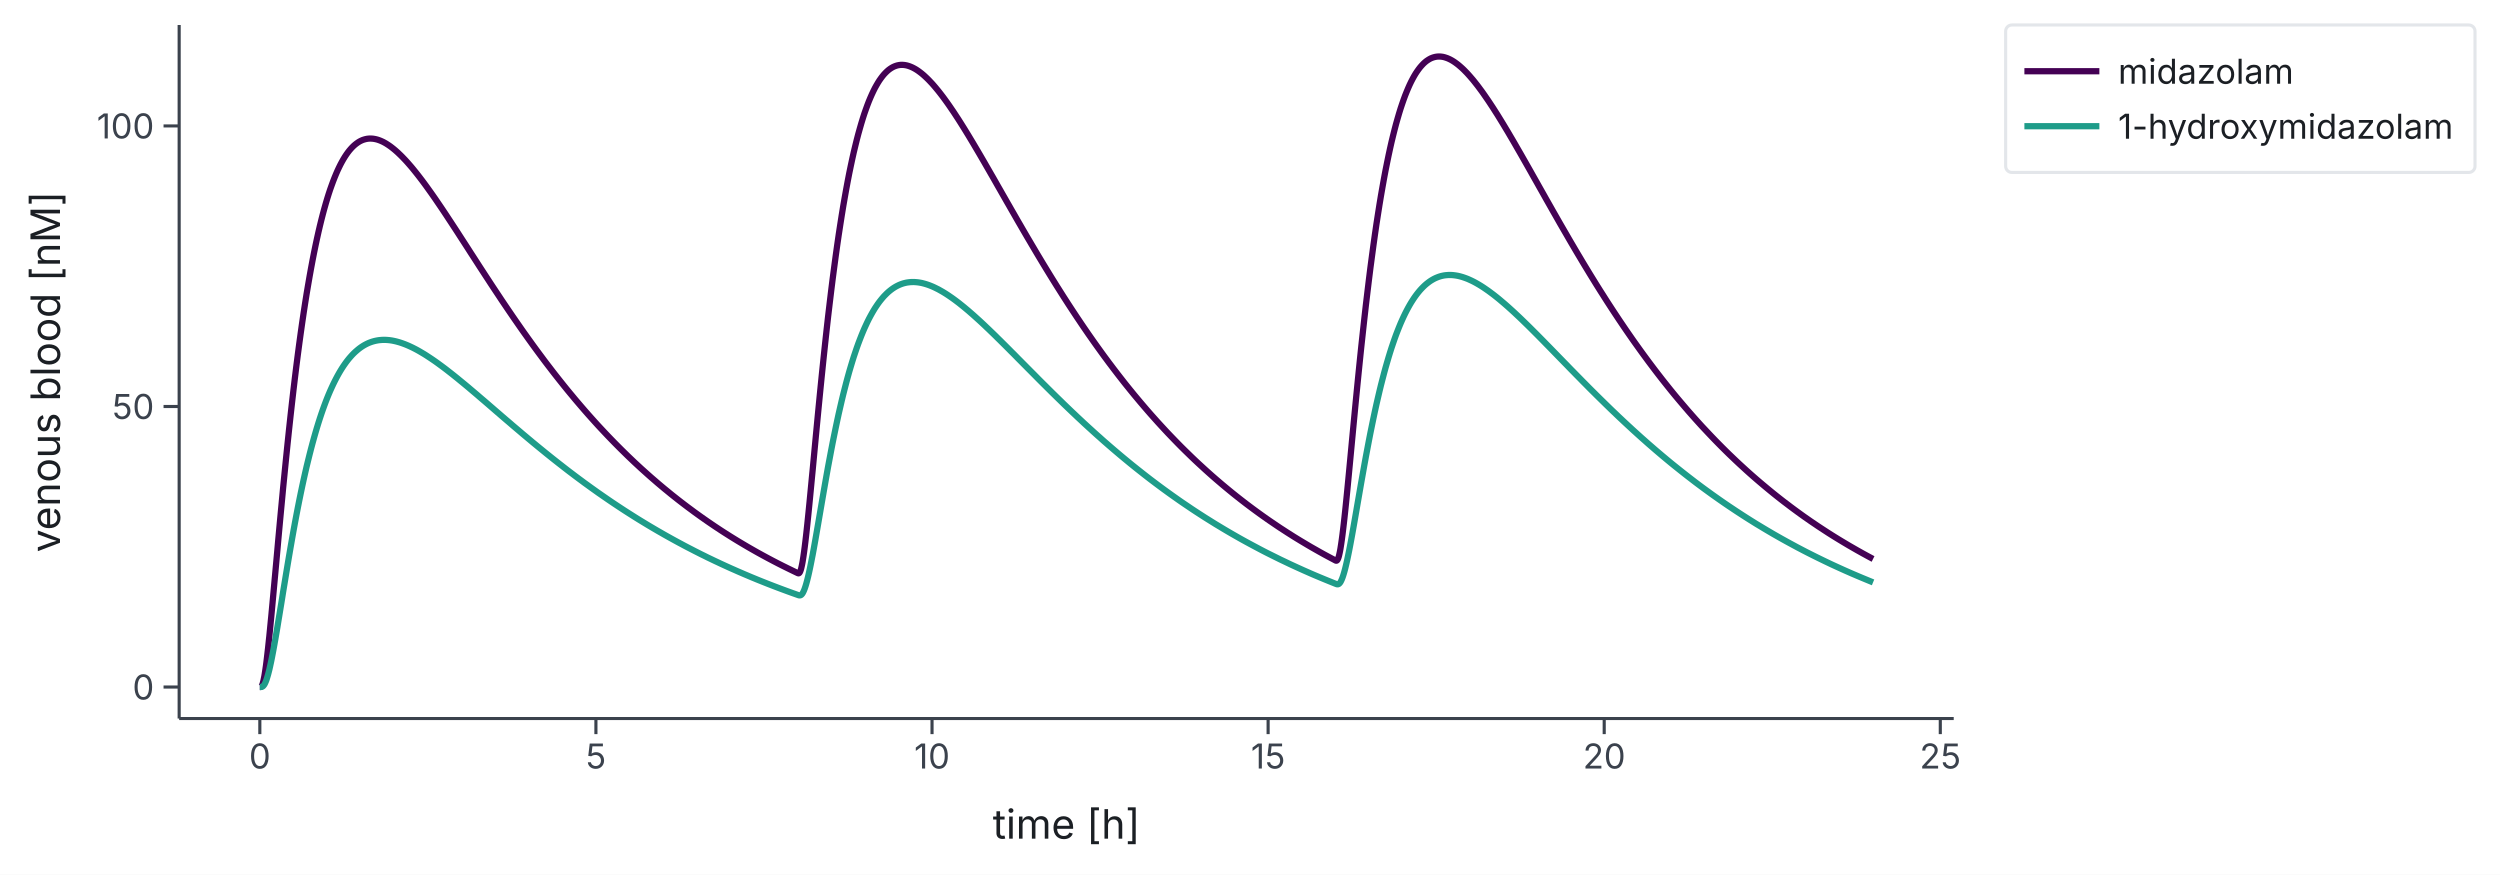
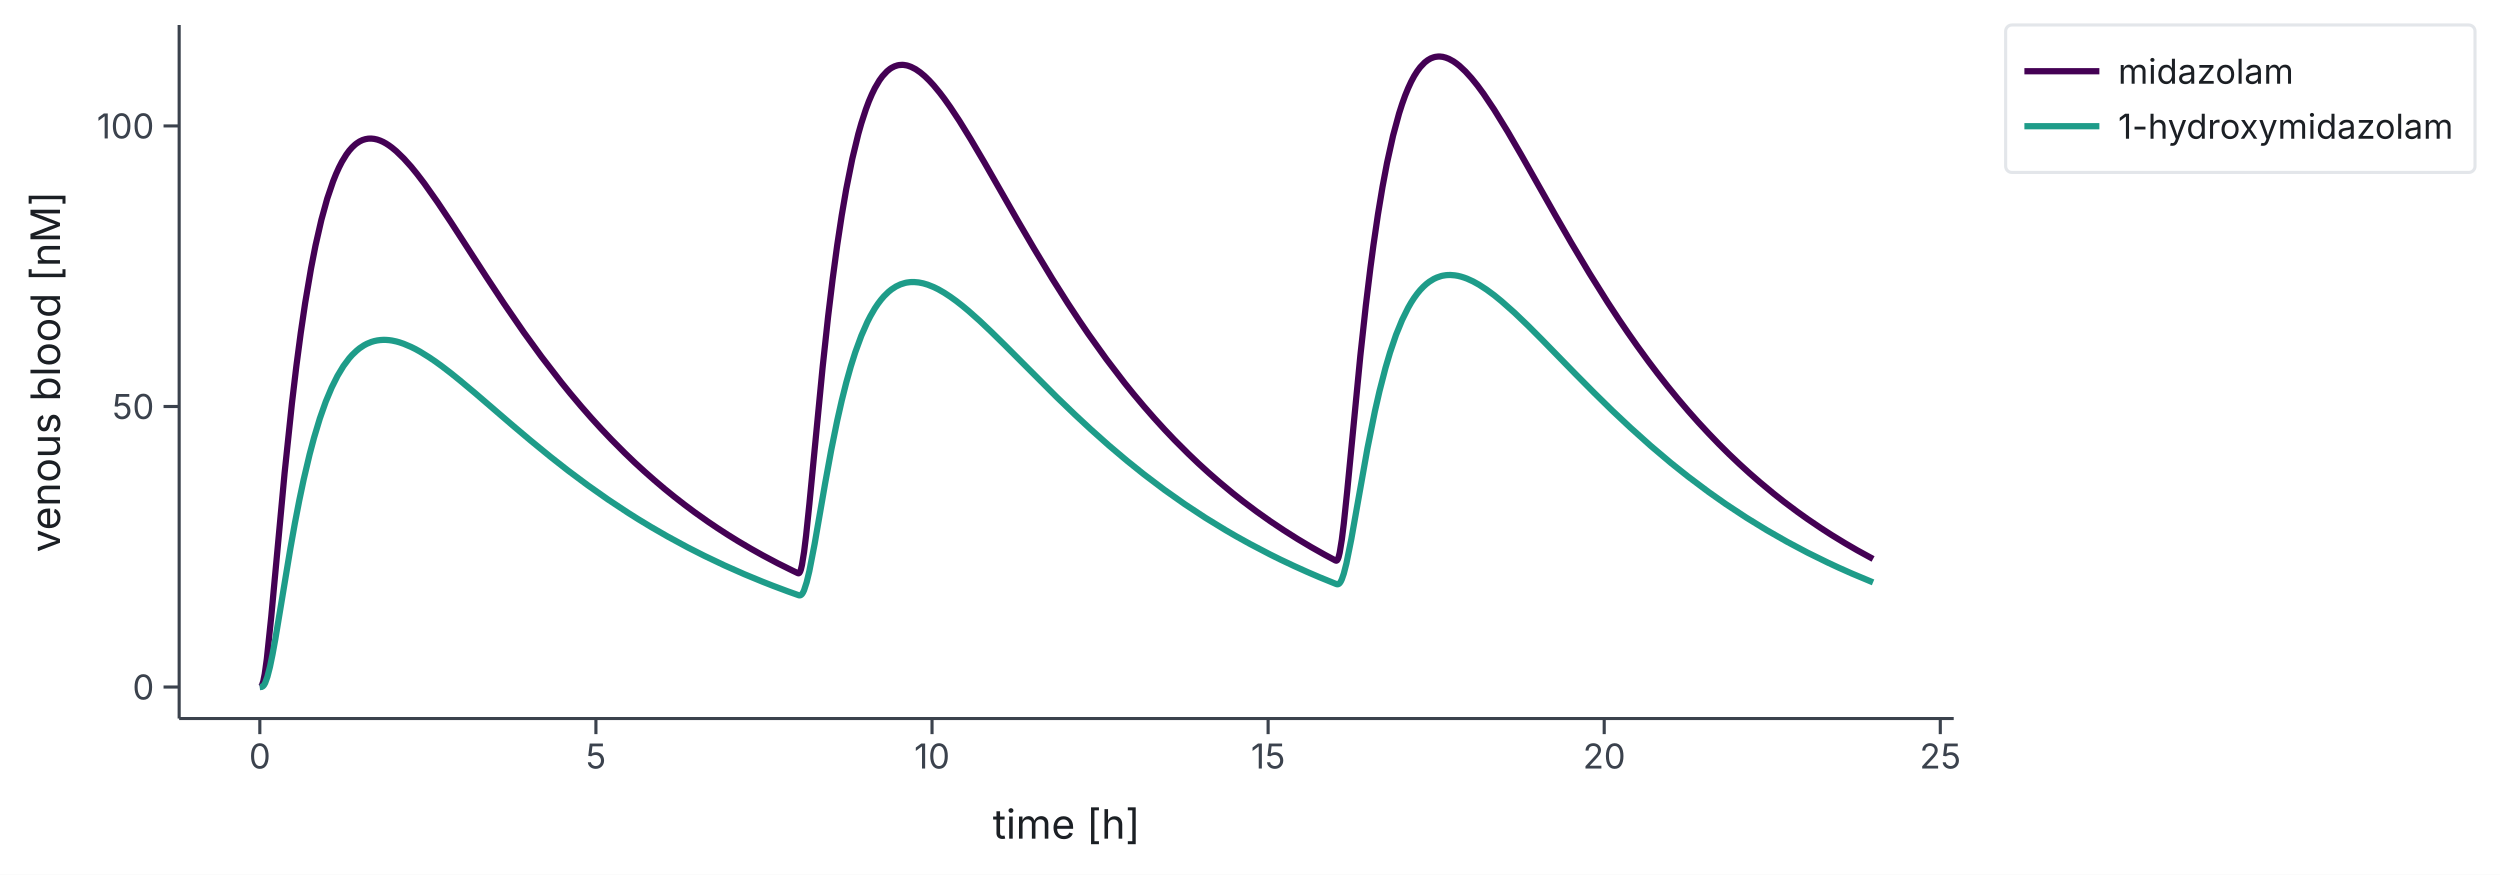
<svg xmlns="http://www.w3.org/2000/svg" width="800.24" height="280" viewBox="0 0 800.24 280" class="sbmlsim-figure" role="img" font-family="Inter, -apple-system, BlinkMacSystemFont, 'Segoe UI', Roboto, Helvetica, Arial, sans-serif">
  <defs>
-     <clipPath id="sbmlsim-33b041e60001-p0-clip-0">
+     <clipPath id="sbmlsim-5cfcac624e2d-p0-clip-0">
      <rect x="49.35" y="0" width="568.03" height="222" />
    </clipPath>
  </defs>
  <g class="charton-background">
    <rect x="0" y="0" width="800.24" height="280" fill="#ffffff" />
  </g>
  <svg class="sbmlsim-plot" data-plot="p0" x="8" y="8" width="624" height="264" overflow="visible">
-     <g class="charton-plot" clip-path="url(#sbmlsim-33b041e60001-p0-clip-0)">
+     <g class="charton-plot" clip-path="url(#sbmlsim-5cfcac624e2d-p0-clip-0)">
      <g class="sbmlsim-element sbmlsim-curve" data-element="e0" data-legend="e0">
        <g class="charton-mark charton-mark-path">
-           <path d="M75.17 211.91L75.17 211.91L75.17 211.91L75.17 211.91L75.17 211.91L75.17 211.91L75.17 211.91L75.17 211.91L75.17 211.91L75.17 211.91L75.18 211.91L75.18 211.91L75.18 211.91L75.18 211.91L75.19 211.91L75.2 211.91L75.21 211.91L75.22 211.91L75.23 211.91L75.24 211.91L75.26 211.91L75.28 211.91L75.32 211.9L75.36 211.89L75.41 211.88L75.45 211.87L75.5 211.84L75.54 211.81L75.59 211.78L75.63 211.74L75.71 211.64L75.79 211.52L75.87 211.36L75.95 211.18L76.03 210.97L76.11 210.73L76.18 210.45L76.26 210.15L76.34 209.82L76.47 209.2L76.61 208.51L76.74 207.74L76.87 206.9L77 206.01L77.14 205.05L77.27 204.04L77.4 202.99L77.6 201.27L77.81 199.46L78.01 197.56L78.22 195.6L78.42 193.58L78.62 191.5L78.83 189.38L79.03 187.23L79.23 185.05L79.54 181.7L79.85 178.32L80.16 174.92L80.47 171.52L80.78 168.11L81.08 164.73L81.39 161.36L81.7 158.02L82.01 154.72L82.32 151.45L82.62 148.23L83.1 143.39L83.57 138.68L84.04 134.08L84.51 129.61L84.98 125.27L85.45 121.06L85.92 116.98L86.39 113.03L86.86 109.21L87.33 105.53L87.8 101.97L88.27 98.54L88.74 95.23L89.21 92.04L89.68 88.98L90.15 86.03L90.63 83.19L91.1 80.47L91.57 77.86L92.04 75.35L92.51 72.95L92.98 70.65L93.45 68.45L93.92 66.34L94.39 64.33L94.86 62.41L95.33 60.58L95.8 58.83L96.27 57.17L96.74 55.59L97.21 54.08L97.68 52.66L98.16 51.31L98.63 50.03L99.1 48.83L99.57 47.69L100.04 46.61L100.51 45.61L100.98 44.66L101.45 43.78L101.92 42.95L102.39 42.18L102.86 41.47L103.33 40.81L103.8 40.2L104.27 39.65L104.74 39.14L105.21 38.68L105.68 38.27L106.16 37.9L106.63 37.57L107.1 37.28L107.57 37.04L108.04 36.83L108.51 36.67L108.98 36.54L109.45 36.44L109.92 36.38L110.39 36.35L110.86 36.36L111.33 36.39L111.8 36.46L112.27 36.55L112.74 36.67L113.21 36.82L113.69 37L114.16 37.2L114.63 37.42L115.1 37.67L115.57 37.94L116.04 38.24L116.51 38.55L116.98 38.88L117.45 39.24L117.92 39.61L118.39 40L118.86 40.41L119.33 40.83L119.8 41.28L120.27 41.73L120.74 42.2L121.21 42.69L121.69 43.19L122.16 43.7L122.63 44.23L123.1 44.77L123.57 45.31L124.04 45.87L124.51 46.45L124.98 47.03L125.45 47.62L125.92 48.22L126.39 48.83L127.1 49.76L127.81 50.71L128.52 51.68L129.22 52.66L129.93 53.65L130.64 54.66L131.35 55.68L132.05 56.71L132.76 57.75L133.47 58.8L134.18 59.86L134.89 60.93L135.59 62L136.3 63.07L137.01 64.16L137.72 65.24L138.43 66.33L139.13 67.42L139.84 68.52L140.55 69.61L141.26 70.71L141.97 71.81L142.67 72.91L143.38 74L144.09 75.1L144.8 76.2L145.5 77.29L146.21 78.38L146.92 79.47L147.63 80.56L148.34 81.64L149.04 82.72L149.75 83.8L150.46 84.87L151.17 85.94L151.88 87.01L152.58 88.07L153.29 89.12L154 90.17L154.71 91.22L155.42 92.26L156.12 93.29L156.83 94.32L157.54 95.34L158.25 96.36L158.95 97.37L159.66 98.38L160.37 99.37L161.08 100.37L161.79 101.35L162.49 102.33L163.2 103.3L163.91 104.27L164.62 105.23L165.33 106.18L166.03 107.13L166.74 108.07L167.45 109L168.16 109.92L168.86 110.84L169.57 111.75L170.28 112.65L170.99 113.55L171.7 114.44L172.4 115.32L173.11 116.2L173.82 117.07L174.53 117.93L175.24 118.78L175.94 119.63L176.65 120.47L177.36 121.3L178.07 122.13L179.13 123.36L180.2 124.58L181.26 125.77L182.33 126.96L183.39 128.13L184.46 129.28L185.53 130.42L186.59 131.54L187.66 132.65L188.72 133.74L189.79 134.82L190.85 135.88L191.92 136.93L192.98 137.97L194.05 138.99L195.11 140L196.18 140.99L197.24 141.97L198.31 142.93L199.38 143.89L200.44 144.83L201.51 145.75L202.57 146.67L203.64 147.57L204.7 148.46L205.77 149.33L206.83 150.2L207.9 151.05L208.96 151.89L210.03 152.72L211.09 153.53L212.16 154.34L213.23 155.13L214.29 155.92L215.36 156.69L216.42 157.45L217.49 158.2L218.55 158.94L219.62 159.67L220.68 160.39L221.75 161.1L222.81 161.8L223.88 162.49L224.95 163.17L226.01 163.84L227.08 164.5L228.14 165.15L229.21 165.79L230.27 166.42L231.34 167.05L232.4 167.66L233.47 168.27L234.53 168.87L236.13 169.75L237.74 170.62L239.34 171.47L240.94 172.3L242.54 173.11L244.14 173.9L245.74 174.68L247.3 175.43L247.3 175.43L247.3 175.43L247.3 175.43L247.3 175.43L247.3 175.43L247.3 175.43L247.3 175.43L247.3 175.43L247.31 175.43L247.31 175.43L247.31 175.43L247.31 175.43L247.31 175.43L247.32 175.44L247.33 175.44L247.33 175.44L247.35 175.45L247.36 175.45L247.37 175.46L247.38 175.46L247.4 175.47L247.42 175.48L247.46 175.49L247.5 175.51L247.54 175.51L247.58 175.52L247.62 175.52L247.68 175.51L247.74 175.48L247.81 175.44L247.87 175.38L247.93 175.31L247.99 175.22L248.05 175.11L248.11 174.99L248.23 174.69L248.35 174.34L248.47 173.91L248.58 173.42L248.7 172.88L248.82 172.27L248.94 171.61L249.05 170.9L249.17 170.14L249.38 168.67L249.59 167.07L249.8 165.36L250.01 163.55L250.22 161.66L250.43 159.7L250.64 157.68L250.85 155.61L251.06 153.5L251.27 151.35L251.48 149.17L251.69 146.97L251.9 144.76L252.12 142.53L252.44 139.14L252.76 135.74L253.08 132.35L253.4 128.99L253.72 125.64L254.04 122.33L254.36 119.07L254.68 115.84L255 112.66L255.32 109.54L255.64 106.46L256.12 101.93L256.6 97.53L257.08 93.26L257.57 89.13L258.05 85.13L258.53 81.28L259.02 77.56L259.5 73.97L259.98 70.52L260.46 67.21L260.95 64.02L261.43 60.96L261.91 58.02L262.4 55.2L262.88 52.51L263.36 49.93L263.84 47.46L264.33 45.1L264.81 42.85L265.29 40.71L265.78 38.67L266.26 36.72L266.74 34.88L267.23 33.13L267.71 31.46L268.19 29.89L268.67 28.4L269.16 27L269.64 25.68L270.12 24.43L270.61 23.26L271.09 22.17L271.57 21.15L272.05 20.19L272.54 19.31L273.02 18.49L273.5 17.73L273.99 17.04L274.47 16.4L274.95 15.82L275.44 15.3L275.92 14.83L276.4 14.41L276.88 14.05L277.37 13.73L277.85 13.46L278.33 13.24L278.82 13.06L279.3 12.92L279.78 12.83L280.26 12.77L280.75 12.76L281.23 12.78L281.71 12.84L282.2 12.93L282.68 13.06L283.16 13.22L283.64 13.41L284.13 13.63L284.61 13.88L285.09 14.15L285.58 14.46L286.06 14.79L286.54 15.15L287.03 15.53L287.51 15.93L287.99 16.36L288.47 16.81L288.96 17.28L289.44 17.77L289.92 18.28L290.41 18.8L290.89 19.35L291.37 19.91L291.85 20.49L292.34 21.08L292.82 21.69L293.3 22.31L293.79 22.95L294.27 23.6L294.75 24.26L295.24 24.94L295.72 25.62L296.2 26.32L296.68 27.03L297.17 27.74L297.65 28.47L298.13 29.21L298.62 29.95L299.1 30.7L299.58 31.46L300.06 32.23L300.55 33.01L301.03 33.79L301.51 34.57L302 35.37L302.72 36.57L303.45 37.78L304.17 39L304.89 40.22L305.62 41.46L306.34 42.7L307.07 43.95L307.79 45.21L308.52 46.47L309.24 47.73L309.97 48.99L310.69 50.26L311.41 51.53L312.14 52.8L312.86 54.07L313.59 55.34L314.31 56.61L315.04 57.87L315.76 59.14L316.49 60.4L317.21 61.66L317.93 62.92L318.66 64.17L319.38 65.42L320.11 66.67L320.83 67.91L321.56 69.14L322.28 70.37L323.01 71.6L323.73 72.82L324.45 74.03L325.18 75.24L325.9 76.44L326.63 77.64L327.35 78.82L328.08 80.01L328.8 81.18L329.53 82.35L330.25 83.51L330.98 84.66L331.7 85.8L332.42 86.94L333.15 88.07L333.87 89.19L334.6 90.31L335.32 91.41L336.05 92.51L336.77 93.6L337.5 94.68L338.22 95.76L338.94 96.82L339.67 97.88L340.39 98.93L341.12 99.97L341.84 101L342.57 102.03L343.29 103.04L344.02 104.05L344.74 105.05L345.46 106.04L346.19 107.02L346.91 108L347.64 108.96L348.36 109.92L349.09 110.87L349.81 111.81L350.54 112.75L351.26 113.67L351.98 114.59L352.71 115.5L353.8 116.85L354.89 118.19L355.99 119.51L357.08 120.81L358.17 122.09L359.26 123.36L360.35 124.61L361.45 125.84L362.54 127.06L363.63 128.25L364.72 129.43L365.81 130.6L366.91 131.75L368 132.88L369.09 134L370.18 135.1L371.27 136.18L372.37 137.25L373.46 138.31L374.55 139.35L375.64 140.37L376.74 141.38L377.83 142.38L378.92 143.36L380.01 144.33L381.1 145.28L382.2 146.22L383.29 147.15L384.38 148.06L385.47 148.96L386.56 149.85L387.66 150.73L388.75 151.59L389.84 152.44L390.93 153.28L392.02 154.1L393.12 154.92L394.21 155.72L395.3 156.51L396.39 157.29L397.48 158.06L398.58 158.82L399.67 159.56L400.76 160.3L401.85 161.03L402.95 161.74L404.04 162.45L405.13 163.14L406.22 163.83L407.31 164.5L408.41 165.17L409.5 165.82L410.59 166.47L411.68 167.11L412.77 167.73L414.41 168.66L416.05 169.57L417.69 170.45L419.33 171.32L419.43 171.38L419.43 171.38L419.43 171.38L419.43 171.38L419.43 171.38L419.43 171.38L419.43 171.38L419.43 171.38L419.43 171.38L419.44 171.38L419.44 171.38L419.44 171.38L419.44 171.38L419.44 171.38L419.45 171.39L419.46 171.39L419.47 171.39L419.48 171.4L419.49 171.4L419.5 171.41L419.51 171.42L419.53 171.42L419.55 171.43L419.59 171.45L419.63 171.46L419.67 171.47L419.71 171.48L419.75 171.48L419.81 171.47L419.87 171.45L419.94 171.41L420 171.36L420.06 171.29L420.12 171.2L420.18 171.1L420.24 170.98L420.36 170.69L420.48 170.34L420.6 169.92L420.71 169.44L420.83 168.9L420.95 168.3L421.07 167.64L421.18 166.94L421.3 166.18L421.51 164.72L421.72 163.13L421.93 161.43L422.14 159.64L422.35 157.76L422.56 155.81L422.77 153.8L422.98 151.74L423.19 149.64L423.4 147.5L423.61 145.33L423.82 143.14L424.03 140.94L424.24 138.73L424.56 135.35L424.88 131.96L425.2 128.59L425.52 125.24L425.84 121.91L426.16 118.62L426.48 115.36L426.8 112.15L427.12 108.99L427.44 105.87L427.76 102.81L428.25 98.3L428.73 93.92L429.21 89.67L429.7 85.56L430.18 81.59L430.66 77.75L431.15 74.05L431.63 70.49L432.11 67.06L432.59 63.76L433.08 60.59L433.56 57.55L434.04 54.64L434.53 51.84L435.01 49.16L435.49 46.6L435.98 44.16L436.46 41.82L436.94 39.59L437.42 37.46L437.91 35.44L438.39 33.52L438.87 31.69L439.36 29.96L439.84 28.31L440.32 26.76L440.81 25.29L441.29 23.91L441.77 22.6L442.26 21.38L442.74 20.23L443.22 19.15L443.7 18.15L444.19 17.21L444.67 16.34L445.15 15.54L445.64 14.8L446.12 14.13L446.6 13.51L447.09 12.95L447.57 12.44L448.05 11.99L448.53 11.59L449.02 11.25L449.5 10.95L449.98 10.69L450.47 10.49L450.95 10.33L451.43 10.21L451.92 10.13L452.4 10.09L452.88 10.09L453.36 10.13L453.85 10.2L454.33 10.31L454.81 10.46L455.3 10.63L455.78 10.84L456.26 11.07L456.75 11.34L457.23 11.63L457.71 11.95L458.19 12.3L458.68 12.67L459.16 13.07L459.64 13.49L460.13 13.93L460.61 14.39L461.09 14.88L461.58 15.38L462.06 15.91L462.54 16.45L463.02 17.01L463.51 17.58L463.99 18.18L464.47 18.79L464.96 19.41L465.44 20.05L465.92 20.7L466.41 21.36L466.89 22.04L467.37 22.73L467.85 23.43L468.34 24.14L468.82 24.86L469.3 25.59L469.79 26.33L470.27 27.08L470.75 27.84L471.24 28.6L471.72 29.38L472.2 30.16L472.68 30.94L473.17 31.74L473.65 32.54L474.13 33.34L474.62 34.15L475.34 35.38L476.07 36.62L476.8 37.87L477.52 39.13L478.25 40.39L478.98 41.66L479.7 42.93L480.43 44.21L481.16 45.5L481.89 46.78L482.61 48.07L483.34 49.36L484.07 50.65L484.79 51.94L485.52 53.23L486.25 54.52L486.97 55.81L487.7 57.09L488.43 58.38L489.15 59.66L489.88 60.93L490.61 62.21L491.33 63.48L492.06 64.74L492.79 66L493.52 67.26L494.24 68.51L494.97 69.76L495.7 71L496.42 72.23L497.15 73.46L497.88 74.68L498.6 75.89L499.33 77.1L500.06 78.3L500.78 79.49L501.51 80.68L502.24 81.86L502.96 83.03L503.69 84.19L504.42 85.35L505.15 86.49L505.87 87.63L506.6 88.77L507.33 89.89L508.05 91L508.78 92.11L509.51 93.21L510.23 94.3L510.96 95.38L511.69 96.46L512.41 97.52L513.14 98.58L513.87 99.63L514.59 100.67L515.32 101.7L516.05 102.72L516.78 103.74L517.5 104.74L518.23 105.74L518.96 106.73L519.68 107.71L520.41 108.68L521.14 109.65L521.86 110.6L522.59 111.55L523.32 112.49L524.04 113.42L524.77 114.34L525.86 115.71L526.95 117.07L528.04 118.4L529.14 119.72L530.23 121.01L531.32 122.29L532.41 123.56L533.5 124.8L534.59 126.03L535.68 127.24L536.77 128.44L537.87 129.61L538.96 130.77L540.05 131.92L541.14 133.05L542.23 134.16L543.32 135.26L544.41 136.34L545.5 137.41L546.6 138.46L547.69 139.5L548.78 140.52L549.87 141.52L550.96 142.52L552.05 143.5L553.14 144.46L554.23 145.41L555.33 146.35L556.42 147.27L557.51 148.18L558.6 149.08L559.69 149.97L560.78 150.84L561.87 151.7L562.96 152.55L564.06 153.38L565.15 154.21L566.24 155.02L567.33 155.82L568.42 156.61L569.51 157.39L570.6 158.15L571.69 158.91L572.79 159.65L573.88 160.39L574.97 161.11L576.06 161.82L577.15 162.53L578.24 163.22L579.33 163.9L580.42 164.57L581.52 165.24L582.61 165.89L583.7 166.54L584.79 167.17L586.43 168.11L588.07 169.03L589.71 169.93L591.34 170.81L591.56 170.92" fill="none" stroke="#440154" stroke-width="2" stroke-linejoin="round" />
+           <path d="M75.17 211.91L75.36 211.89L75.5 211.84L75.79 211.52L76.26 210.15L76.74 207.74L77.4 202.99L78.83 189.38L83.1 143.39L85.45 121.06L86.86 109.21L88.27 98.54L89.68 88.98L91.57 77.86L92.98 70.65L94.86 62.41L96.74 55.59L98.63 50.03L99.57 47.69L100.51 45.61L101.45 43.78L102.86 41.47L103.8 40.2L104.74 39.14L105.68 38.27L106.16 37.9L107.1 37.28L108.04 36.83L108.98 36.54L109.92 36.38L110.86 36.36L111.8 36.46L112.74 36.67L113.69 37L114.63 37.42L115.57 37.94L116.51 38.55L117.45 39.24L118.86 40.41L121.21 42.69L123.57 45.31L125.45 47.62L127.81 50.71L132.05 56.71L136.3 63.07L147.63 80.56L153.29 89.12L159.66 98.38L165.33 106.18L171.7 114.44L174.53 117.93L178.07 122.13L181.26 125.77L184.46 129.28L187.66 132.65L191.92 136.93L195.11 140L198.31 142.93L201.51 145.75L204.7 148.46L207.9 151.05L211.09 153.53L214.29 155.92L218.55 158.94L221.75 161.1L224.95 163.17L228.14 165.15L232.4 167.66L236.13 169.75L240.94 172.3L245.74 174.68L247.36 175.45L247.62 175.52L247.87 175.38L248.11 174.99L248.35 174.34L248.7 172.88L249.38 168.67L250.01 163.55L251.06 153.5L255.32 109.54L257.08 93.26L258.53 81.28L259.98 70.52L261.43 60.96L262.88 52.51L264.81 42.85L266.74 34.88L267.71 31.46L269.16 27L270.12 24.43L271.09 22.17L272.05 20.19L273.5 17.73L274.47 16.4L275.92 14.83L276.88 14.05L277.37 13.73L278.33 13.24L279.3 12.92L279.78 12.83L280.75 12.76L281.23 12.78L282.2 12.93L282.68 13.06L283.64 13.41L285.09 14.15L286.54 15.15L287.99 16.36L289.44 17.77L290.89 19.35L292.82 21.69L294.27 23.6L296.2 26.32L299.1 30.7L302.72 36.57L307.07 43.95L317.93 62.92L323.01 71.6L328.8 81.18L333.87 89.19L337.5 94.68L340.39 98.93L346.19 107.02L351.98 114.59L354.89 118.19L358.17 122.09L361.45 125.84L364.72 129.43L368 132.88L372.37 137.25L375.64 140.37L378.92 143.36L382.2 146.22L386.56 149.85L389.84 152.44L394.21 155.72L398.58 158.82L402.95 161.74L407.31 164.5L411.68 167.11L416.05 169.57L419.45 171.39L419.75 171.48L420 171.36L420.24 170.98L420.48 170.34L420.83 168.9L421.51 164.72L422.14 159.64L423.19 149.64L427.44 105.87L429.21 89.67L430.66 77.75L431.63 70.49L433.08 60.59L434.53 51.84L435.98 44.16L437.91 35.44L439.84 28.31L440.81 25.29L441.77 22.6L442.74 20.23L443.7 18.15L444.67 16.34L445.64 14.8L446.6 13.51L448.05 11.99L449.02 11.25L449.98 10.69L450.95 10.33L451.43 10.21L452.4 10.09L452.88 10.09L453.85 10.2L454.81 10.46L455.78 10.84L457.23 11.63L458.19 12.3L459.16 13.07L461.09 14.88L463.02 17.01L464.96 19.41L466.89 22.04L470.27 27.08L474.62 34.15L478.98 41.66L489.88 60.93L494.97 69.76L500.78 79.49L506.6 88.77L510.23 94.3L513.14 98.58L516.05 102.72L519.68 107.71L522.59 111.55L525.86 115.71L529.14 119.72L532.41 123.56L535.68 127.24L538.96 130.77L542.23 134.16L545.5 137.41L548.78 140.52L552.05 143.5L555.33 146.35L559.69 149.97L562.96 152.55L567.33 155.82L570.6 158.15L574.97 161.11L578.24 163.22L582.61 165.89L586.43 168.11L591.56 170.92" fill="none" stroke="#440154" stroke-width="2" stroke-linejoin="round" />
        </g>
      </g>
      <g class="sbmlsim-element sbmlsim-curve" data-element="e1" data-legend="e1">
        <g class="charton-mark charton-mark-path">
-           <path d="M75.17 211.91L75.17 211.91L75.17 211.91L75.17 211.91L75.17 211.91L75.17 211.91L75.17 211.91L75.17 211.91L75.17 211.91L75.17 211.91L75.18 211.91L75.18 211.91L75.18 211.91L75.18 211.91L75.19 211.91L75.2 211.91L75.21 211.91L75.22 211.91L75.23 211.91L75.24 211.91L75.26 211.91L75.28 211.91L75.32 211.91L75.36 211.91L75.41 211.91L75.45 211.91L75.5 211.91L75.54 211.9L75.59 211.9L75.63 211.89L75.71 211.88L75.79 211.86L75.87 211.84L75.95 211.81L76.03 211.76L76.11 211.71L76.18 211.65L76.26 211.58L76.34 211.49L76.47 211.33L76.61 211.13L76.74 210.9L76.87 210.64L77 210.34L77.14 210.01L77.27 209.66L77.4 209.27L77.6 208.62L77.81 207.91L78.01 207.14L78.22 206.31L78.42 205.43L78.62 204.51L78.83 203.54L79.03 202.54L79.23 201.5L79.54 199.87L79.85 198.17L80.16 196.42L80.47 194.63L80.78 192.8L81.08 190.95L81.39 189.07L81.7 187.18L82.01 185.29L82.32 183.38L82.62 181.48L83.1 178.59L83.57 175.73L84.04 172.89L84.51 170.1L84.98 167.36L85.45 164.67L85.92 162.04L86.39 159.47L86.86 156.97L87.33 154.53L87.8 152.16L88.27 149.86L88.74 147.62L89.21 145.46L89.68 143.36L90.15 141.32L90.63 139.36L91.1 137.46L91.57 135.62L92.04 133.85L92.51 132.15L92.98 130.5L93.45 128.91L93.92 127.38L94.39 125.91L94.86 124.5L95.33 123.14L95.8 121.84L96.27 120.58L96.74 119.38L97.21 118.23L97.68 117.13L98.16 116.07L98.63 115.06L99.1 114.1L99.57 113.18L100.04 112.3L100.51 111.46L100.98 110.66L101.45 109.9L101.92 109.18L102.39 108.5L102.86 107.85L103.33 107.24L103.8 106.66L104.27 106.12L104.74 105.6L105.21 105.12L105.68 104.67L106.16 104.25L106.63 103.85L107.1 103.48L107.57 103.14L108.04 102.83L108.51 102.54L108.98 102.28L109.45 102.04L109.92 101.82L110.39 101.63L110.86 101.46L111.33 101.31L111.8 101.18L112.27 101.07L112.74 100.98L113.21 100.9L113.69 100.85L114.16 100.81L114.63 100.79L115.1 100.79L115.57 100.8L116.04 100.83L116.51 100.87L116.98 100.93L117.45 101L117.92 101.09L118.39 101.19L118.86 101.3L119.33 101.43L119.8 101.56L120.27 101.71L120.74 101.87L121.21 102.04L121.69 102.22L122.16 102.41L122.63 102.61L123.1 102.82L123.57 103.04L124.04 103.26L124.51 103.5L124.98 103.74L125.45 103.99L125.92 104.25L126.39 104.52L127.1 104.94L127.81 105.36L128.52 105.81L129.22 106.27L129.93 106.74L130.64 107.22L131.35 107.71L132.05 108.21L132.76 108.73L133.47 109.25L134.18 109.78L134.89 110.32L135.59 110.87L136.3 111.42L137.01 111.98L137.72 112.55L138.43 113.12L139.13 113.7L139.84 114.28L140.55 114.86L141.26 115.45L141.97 116.04L142.67 116.64L143.38 117.24L144.09 117.84L144.8 118.44L145.5 119.05L146.21 119.66L146.92 120.26L147.63 120.87L148.34 121.48L149.04 122.09L149.75 122.7L150.46 123.32L151.17 123.93L151.88 124.54L152.58 125.15L153.29 125.76L154 126.37L154.71 126.97L155.42 127.58L156.12 128.19L156.83 128.79L157.54 129.39L158.25 129.99L158.95 130.59L159.66 131.19L160.37 131.78L161.08 132.38L161.79 132.97L162.49 133.56L163.2 134.14L163.91 134.73L164.62 135.31L165.33 135.89L166.03 136.46L166.74 137.04L167.45 137.61L168.16 138.18L168.86 138.74L169.57 139.3L170.28 139.86L170.99 140.42L171.7 140.97L172.4 141.52L173.11 142.07L173.82 142.62L174.53 143.16L175.24 143.69L175.94 144.23L176.65 144.76L177.36 145.29L178.07 145.81L179.13 146.6L180.2 147.37L181.26 148.14L182.33 148.9L183.39 149.66L184.46 150.4L185.53 151.14L186.59 151.87L187.66 152.6L188.72 153.31L189.79 154.02L190.85 154.72L191.92 155.42L192.98 156.1L194.05 156.78L195.11 157.45L196.18 158.12L197.24 158.77L198.31 159.42L199.38 160.07L200.44 160.7L201.51 161.33L202.57 161.95L203.64 162.56L204.7 163.17L205.77 163.77L206.83 164.36L207.9 164.95L208.96 165.53L210.03 166.1L211.09 166.67L212.16 167.23L213.23 167.78L214.29 168.33L215.36 168.87L216.42 169.41L217.49 169.93L218.55 170.46L219.62 170.97L220.68 171.48L221.75 171.98L222.81 172.48L223.88 172.97L224.95 173.46L226.01 173.94L227.08 174.41L228.14 174.88L229.21 175.34L230.27 175.8L231.34 176.25L232.4 176.7L233.47 177.14L234.53 177.58L236.13 178.22L237.74 178.86L239.34 179.48L240.94 180.09L242.54 180.69L244.14 181.28L245.74 181.86L247.3 182.41L247.3 182.41L247.3 182.41L247.3 182.41L247.3 182.41L247.3 182.41L247.3 182.41L247.3 182.41L247.3 182.41L247.31 182.41L247.31 182.41L247.31 182.41L247.31 182.42L247.31 182.42L247.32 182.42L247.33 182.42L247.33 182.42L247.35 182.43L247.36 182.43L247.37 182.44L247.38 182.44L247.4 182.45L247.42 182.45L247.46 182.47L247.5 182.48L247.54 182.49L247.58 182.51L247.62 182.52L247.68 182.54L247.74 182.55L247.81 182.57L247.87 182.58L247.93 182.58L247.99 182.59L248.05 182.58L248.11 182.57L248.23 182.54L248.35 182.49L248.47 182.41L248.58 182.31L248.7 182.18L248.82 182.03L248.94 181.85L249.05 181.64L249.17 181.41L249.38 180.94L249.59 180.39L249.8 179.77L250.01 179.09L250.22 178.34L250.43 177.54L250.64 176.69L250.85 175.79L251.06 174.84L251.27 173.86L251.48 172.84L251.69 171.78L251.9 170.7L252.12 169.6L252.44 167.87L252.76 166.1L253.08 164.29L253.4 162.46L253.72 160.62L254.04 158.76L254.36 156.89L254.68 155.02L255 153.16L255.32 151.3L255.64 149.46L256.12 146.71L256.6 143.99L257.08 141.33L257.57 138.73L258.05 136.18L258.53 133.7L259.02 131.28L259.5 128.94L259.98 126.66L260.46 124.45L260.95 122.32L261.43 120.25L261.91 118.26L262.4 116.33L262.88 114.47L263.36 112.69L263.84 110.97L264.33 109.31L264.81 107.72L265.29 106.19L265.78 104.73L266.26 103.32L266.74 101.98L267.23 100.69L267.71 99.46L268.19 98.28L268.67 97.16L269.16 96.09L269.64 95.07L270.12 94.1L270.61 93.18L271.09 92.31L271.57 91.48L272.05 90.69L272.54 89.95L273.02 89.25L273.5 88.59L273.99 87.97L274.47 87.39L274.95 86.84L275.44 86.34L275.92 85.86L276.4 85.42L276.88 85.02L277.37 84.64L277.85 84.3L278.33 83.99L278.82 83.7L279.3 83.45L279.78 83.22L280.26 83.02L280.75 82.84L281.23 82.69L281.71 82.57L282.2 82.46L282.68 82.39L283.16 82.33L283.64 82.29L284.13 82.28L284.61 82.28L285.09 82.31L285.58 82.35L286.06 82.41L286.54 82.49L287.03 82.58L287.51 82.7L287.99 82.83L288.47 82.97L288.96 83.13L289.44 83.3L289.92 83.49L290.41 83.69L290.89 83.9L291.37 84.13L291.85 84.37L292.34 84.61L292.82 84.88L293.3 85.15L293.79 85.43L294.27 85.72L294.75 86.02L295.24 86.34L295.72 86.66L296.2 86.99L296.68 87.32L297.17 87.67L297.65 88.02L298.13 88.38L298.62 88.75L299.1 89.12L299.58 89.51L300.06 89.89L300.55 90.29L301.03 90.69L301.51 91.09L302 91.5L302.72 92.13L303.45 92.76L304.17 93.41L304.89 94.06L305.62 94.72L306.34 95.39L307.07 96.07L307.79 96.76L308.52 97.45L309.24 98.15L309.97 98.85L310.69 99.55L311.41 100.27L312.14 100.98L312.86 101.7L313.59 102.42L314.31 103.14L315.04 103.87L315.76 104.6L316.49 105.32L317.21 106.05L317.93 106.79L318.66 107.52L319.38 108.25L320.11 108.98L320.83 109.71L321.56 110.44L322.28 111.17L323.01 111.9L323.73 112.63L324.45 113.36L325.18 114.09L325.9 114.81L326.63 115.53L327.35 116.25L328.08 116.97L328.8 117.69L329.53 118.4L330.25 119.11L330.98 119.82L331.7 120.52L332.42 121.23L333.15 121.93L333.87 122.62L334.6 123.32L335.32 124.01L336.05 124.69L336.77 125.38L337.5 126.06L338.22 126.73L338.94 127.41L339.67 128.08L340.39 128.74L341.12 129.4L341.84 130.06L342.57 130.72L343.29 131.37L344.02 132.01L344.74 132.66L345.46 133.3L346.19 133.93L346.91 134.56L347.64 135.19L348.36 135.81L349.09 136.43L349.81 137.04L350.54 137.66L351.26 138.26L351.98 138.86L352.71 139.46L353.8 140.36L354.89 141.24L355.99 142.12L357.08 142.98L358.17 143.84L359.26 144.69L360.35 145.53L361.45 146.36L362.54 147.18L363.63 147.99L364.72 148.79L365.81 149.58L366.91 150.37L368 151.14L369.09 151.91L370.18 152.67L371.27 153.41L372.37 154.15L373.46 154.89L374.55 155.61L375.64 156.32L376.74 157.03L377.83 157.73L378.92 158.41L380.01 159.09L381.1 159.77L382.2 160.43L383.29 161.09L384.38 161.74L385.47 162.38L386.56 163.01L387.66 163.64L388.75 164.26L389.84 164.87L390.93 165.47L392.02 166.06L393.12 166.65L394.21 167.23L395.3 167.81L396.39 168.38L397.48 168.94L398.58 169.49L399.67 170.03L400.76 170.57L401.85 171.11L402.95 171.63L404.04 172.15L405.13 172.67L406.22 173.17L407.31 173.67L408.41 174.17L409.5 174.66L410.59 175.14L411.68 175.62L412.77 176.09L414.41 176.78L416.05 177.46L417.69 178.13L419.33 178.79L419.43 178.83L419.43 178.83L419.43 178.83L419.43 178.83L419.43 178.83L419.43 178.83L419.43 178.83L419.43 178.83L419.43 178.83L419.44 178.83L419.44 178.83L419.44 178.83L419.44 178.83L419.44 178.83L419.45 178.84L419.46 178.84L419.47 178.84L419.48 178.85L419.49 178.85L419.5 178.85L419.51 178.86L419.53 178.87L419.55 178.88L419.59 178.89L419.63 178.91L419.67 178.92L419.71 178.94L419.75 178.95L419.81 178.97L419.87 178.99L419.94 179.01L420 179.02L420.06 179.03L420.12 179.03L420.18 179.03L420.24 179.03L420.36 179L420.48 178.95L420.6 178.88L420.71 178.78L420.83 178.66L420.95 178.51L421.07 178.34L421.18 178.14L421.3 177.91L421.51 177.45L421.72 176.91L421.93 176.3L422.14 175.62L422.35 174.89L422.56 174.1L422.77 173.25L422.98 172.36L423.19 171.43L423.4 170.45L423.61 169.44L423.82 168.4L424.03 167.32L424.24 166.23L424.56 164.51L424.88 162.76L425.2 160.97L425.52 159.15L425.84 157.31L426.16 155.47L426.48 153.61L426.8 151.76L427.12 149.91L427.44 148.07L427.76 146.24L428.25 143.5L428.73 140.81L429.21 138.17L429.7 135.58L430.18 133.05L430.66 130.59L431.15 128.19L431.63 125.87L432.11 123.61L432.59 121.42L433.08 119.3L433.56 117.25L434.04 115.28L434.53 113.37L435.01 111.53L435.49 109.76L435.98 108.06L436.46 106.42L436.94 104.85L437.42 103.34L437.91 101.89L438.39 100.5L438.87 99.17L439.36 97.9L439.84 96.69L440.32 95.53L440.81 94.42L441.29 93.37L441.77 92.37L442.26 91.41L442.74 90.51L443.22 89.65L443.7 88.84L444.19 88.07L444.67 87.34L445.15 86.66L445.64 86.01L446.12 85.41L446.6 84.84L447.09 84.31L447.57 83.82L448.05 83.36L448.53 82.94L449.02 82.55L449.5 82.19L449.98 81.86L450.47 81.56L450.95 81.29L451.43 81.05L451.92 80.84L452.4 80.65L452.88 80.49L453.36 80.35L453.85 80.24L454.33 80.15L454.81 80.09L455.3 80.05L455.78 80.02L456.26 80.02L456.75 80.04L457.23 80.08L457.71 80.14L458.19 80.21L458.68 80.3L459.16 80.41L459.64 80.54L460.13 80.68L460.61 80.84L461.09 81.01L461.58 81.19L462.06 81.39L462.54 81.61L463.02 81.83L463.51 82.07L463.99 82.32L464.47 82.58L464.96 82.86L465.44 83.14L465.92 83.43L466.41 83.74L466.89 84.05L467.37 84.38L467.85 84.71L468.34 85.05L468.82 85.4L469.3 85.76L469.79 86.12L470.27 86.49L470.75 86.87L471.24 87.26L471.72 87.65L472.2 88.05L472.68 88.46L473.17 88.87L473.65 89.28L474.13 89.7L474.62 90.13L475.34 90.78L476.07 91.44L476.8 92.11L477.52 92.79L478.25 93.47L478.98 94.17L479.7 94.87L480.43 95.58L481.16 96.29L481.89 97.01L482.61 97.73L483.34 98.46L484.07 99.19L484.79 99.92L485.52 100.66L486.25 101.4L486.97 102.14L487.7 102.88L488.43 103.63L489.15 104.37L489.88 105.12L490.61 105.87L491.33 106.61L492.06 107.36L492.79 108.11L493.52 108.85L494.24 109.6L494.97 110.35L495.7 111.09L496.42 111.83L497.15 112.57L497.88 113.31L498.6 114.05L499.33 114.78L500.06 115.52L500.78 116.25L501.51 116.98L502.24 117.7L502.96 118.42L503.69 119.14L504.42 119.86L505.15 120.57L505.87 121.28L506.6 121.99L507.33 122.7L508.05 123.4L508.78 124.09L509.51 124.79L510.23 125.48L510.96 126.16L511.69 126.85L512.41 127.52L513.14 128.2L513.87 128.87L514.59 129.54L515.32 130.2L516.05 130.86L516.78 131.52L517.5 132.17L518.23 132.81L518.96 133.46L519.68 134.1L520.41 134.73L521.14 135.36L521.86 135.99L522.59 136.61L523.32 137.23L524.04 137.84L524.77 138.45L525.86 139.36L526.95 140.26L528.04 141.14L529.14 142.02L530.23 142.89L531.32 143.75L532.41 144.6L533.5 145.44L534.59 146.28L535.68 147.1L536.77 147.91L537.87 148.72L538.96 149.51L540.05 150.3L541.14 151.07L542.23 151.84L543.32 152.6L544.41 153.35L545.5 154.09L546.6 154.82L547.69 155.55L548.78 156.26L549.87 156.97L550.96 157.67L552.05 158.36L553.14 159.04L554.23 159.72L555.33 160.38L556.42 161.04L557.51 161.69L558.6 162.33L559.69 162.97L560.78 163.59L561.87 164.21L562.96 164.82L564.06 165.43L565.15 166.02L566.24 166.61L567.33 167.2L568.42 167.77L569.51 168.34L570.6 168.9L571.69 169.45L572.79 170L573.88 170.54L574.97 171.07L576.06 171.6L577.15 172.12L578.24 172.64L579.33 173.14L580.42 173.64L581.52 174.14L582.61 174.63L583.7 175.11L584.79 175.59L586.43 176.29L588.07 176.98L589.71 177.66L591.34 178.33L591.56 178.42" fill="none" stroke="#1e9c89" stroke-width="2" stroke-linejoin="round" />
+           <path d="M75.17 211.91L75.71 211.88L76.11 211.71L76.47 211.33L76.87 210.64L77.6 208.62L78.42 205.43L79.23 201.5L80.16 196.42L84.98 167.36L86.39 159.47L87.8 152.16L89.21 145.46L91.1 137.46L92.51 132.15L94.39 125.91L96.27 120.58L98.16 116.07L100.04 112.3L101.92 109.18L103.8 106.66L104.74 105.6L106.16 104.25L107.1 103.48L108.51 102.54L109.45 102.04L110.86 101.46L111.8 101.18L112.74 100.98L113.69 100.85L114.63 100.79L115.57 100.8L116.51 100.87L117.45 101L118.86 101.3L119.8 101.56L121.21 102.04L123.57 103.04L124.98 103.74L126.39 104.52L129.22 106.27L131.35 107.71L133.47 109.25L136.3 111.42L139.13 113.7L144.09 117.84L156.12 128.19L161.79 132.97L168.16 138.18L173.82 142.62L180.2 147.37L186.59 151.87L192.98 156.1L196.18 158.12L200.44 160.7L205.77 163.77L212.16 167.23L217.49 169.93L223.88 172.97L230.27 175.8L236.13 178.22L239.34 179.48L244.14 181.28L247.54 182.49L247.81 182.57L248.05 182.58L248.35 182.49L248.7 182.18L249.05 181.64L249.38 180.94L250.22 178.34L251.06 174.84L252.76 166.1L256.12 146.71L258.05 136.18L259.98 126.66L261.43 120.25L262.88 114.47L264.33 109.31L265.78 104.73L267.71 99.46L269.64 95.07L270.61 93.18L272.05 90.69L273.02 89.25L273.99 87.97L274.95 86.84L276.4 85.42L277.37 84.64L278.82 83.7L280.26 83.02L281.71 82.57L282.2 82.46L283.16 82.33L283.64 82.29L284.61 82.28L286.06 82.41L287.51 82.7L288.96 83.13L290.89 83.9L292.34 84.61L294.27 85.72L296.2 86.99L298.13 88.38L300.06 89.89L302 91.5L305.62 94.72L309.24 98.15L313.59 102.42L330.25 119.11L336.05 124.69L341.12 129.4L346.91 134.56L352.71 139.46L358.17 143.84L364.72 148.79L371.27 153.41L377.83 157.73L384.38 161.74L387.66 163.64L392.02 166.06L398.58 169.49L401.85 171.11L406.22 173.17L410.59 175.14L414.41 176.78L419.59 178.89L419.94 179.01L420.18 179.03L420.48 178.95L420.83 178.66L421.18 178.14L421.51 177.45L422.14 175.62L422.98 172.36L424.56 164.51L429.7 135.58L432.11 123.61L433.56 117.25L435.49 109.76L436.94 104.85L438.87 99.17L440.81 94.42L442.74 90.51L443.7 88.84L444.67 87.34L445.64 86.01L446.6 84.84L447.57 83.82L448.53 82.94L449.5 82.19L450.95 81.29L451.92 80.84L453.36 80.35L453.85 80.24L454.81 80.09L455.3 80.05L456.26 80.02L457.71 80.14L458.68 80.3L459.64 80.54L460.61 80.84L461.58 81.19L463.51 82.07L465.44 83.14L467.85 84.71L470.27 86.49L472.68 88.46L476.8 92.11L481.16 96.29L485.52 100.66L496.42 111.83L502.24 117.7L508.05 123.4L513.87 128.87L520.41 134.73L526.95 140.26L532.41 144.6L538.96 149.51L544.41 153.35L550.96 157.67L557.51 161.69L564.06 165.43L570.6 168.9L577.15 172.12L580.42 173.64L584.79 175.59L591.56 178.42" fill="none" stroke="#1e9c89" stroke-width="2" stroke-linejoin="round" />
        </g>
      </g>
    </g>
    <g class="charton-axis charton-axis-x" data-axis="x">
      <g class="charton-axis-line">
        <path d="M49.35 222L617.38 222" fill="none" stroke="#3b424d" stroke-width="1" stroke-linejoin="round" />
      </g>
      <g class="charton-tick">
        <path d="M75.17 222L75.17 227" fill="none" stroke="#3b424d" stroke-width="1" stroke-linejoin="round" />
        <path d="M182.75 222L182.75 227" fill="none" stroke="#3b424d" stroke-width="1" stroke-linejoin="round" />
        <path d="M290.34 222L290.34 227" fill="none" stroke="#3b424d" stroke-width="1" stroke-linejoin="round" />
        <path d="M397.92 222L397.92 227" fill="none" stroke="#3b424d" stroke-width="1" stroke-linejoin="round" />
        <path d="M505.5 222L505.5 227" fill="none" stroke="#3b424d" stroke-width="1" stroke-linejoin="round" />
        <path d="M613.08 222L613.08 227" fill="none" stroke="#3b424d" stroke-width="1" stroke-linejoin="round" />
      </g>
      <g class="charton-tick-label">
        <text x="75.17" y="230" font-size="11" fill="#3b424d" text-anchor="middle" dominant-baseline="hanging">0</text>
        <text x="182.75" y="230" font-size="11" fill="#3b424d" text-anchor="middle" dominant-baseline="hanging">5</text>
        <text x="290.34" y="230" font-size="11" fill="#3b424d" text-anchor="middle" dominant-baseline="hanging">10</text>
        <text x="397.92" y="230" font-size="11" fill="#3b424d" text-anchor="middle" dominant-baseline="hanging">15</text>
        <text x="505.5" y="230" font-size="11" fill="#3b424d" text-anchor="middle" dominant-baseline="hanging">20</text>
        <text x="613.08" y="230" font-size="11" fill="#3b424d" text-anchor="middle" dominant-baseline="hanging">25</text>
      </g>
      <g class="charton-axis-title">
        <text x="333.37" y="251" font-size="13" fill="#1b1f24" text-anchor="middle" dominant-baseline="hanging">time [h]</text>
      </g>
    </g>
    <g class="charton-axis charton-axis-y" data-axis="y">
      <g class="charton-axis-line">
        <path d="M49.35 0L49.35 222" fill="none" stroke="#3b424d" stroke-width="1" stroke-linejoin="round" />
      </g>
      <g class="charton-tick">
        <path d="M49.35 211.91L44.35 211.91" fill="none" stroke="#3b424d" stroke-width="1" stroke-linejoin="round" />
        <path d="M49.35 122.11L44.35 122.11" fill="none" stroke="#3b424d" stroke-width="1" stroke-linejoin="round" />
        <path d="M49.35 32.31L44.35 32.31" fill="none" stroke="#3b424d" stroke-width="1" stroke-linejoin="round" />
      </g>
      <g class="charton-tick-label">
        <text x="41.35" y="211.91" font-size="11" fill="#3b424d" text-anchor="end" dominant-baseline="central">0</text>
        <text x="41.35" y="122.11" font-size="11" fill="#3b424d" text-anchor="end" dominant-baseline="central">50</text>
        <text x="41.35" y="32.31" font-size="11" fill="#3b424d" text-anchor="end" dominant-baseline="central">100</text>
      </g>
      <g class="charton-axis-title">
        <text x="6.5" y="111" font-size="13" fill="#1b1f24" text-anchor="middle" dominant-baseline="middle" transform="rotate(-90 6.5 111)">venous blood [nM]</text>
      </g>
    </g>
  </svg>
  <g class="sbmlsim-legend" data-plot="p0">
    <rect class="sbmlsim-legend-frame" x="642" y="8" width="150.24" height="47.2" rx="2" fill="#ffffff" fill-opacity="0.85" stroke="#e3e6ea" stroke-width="1" />
    <g class="sbmlsim-legend-entry" data-legend="e0">
      <g class="sbmlsim-legend-swatch" transform="translate(648 22.8)">
        <path d="M0 0L24 0" fill="none" stroke="#440154" stroke-width="2" />
      </g>
      <text class="sbmlsim-legend-label" x="678" y="22.8" font-size="11" fill="#1b1f24" dominant-baseline="central">midazolam</text>
    </g>
    <g class="sbmlsim-legend-entry" data-legend="e1">
      <g class="sbmlsim-legend-swatch" transform="translate(648 40.4)">
        <path d="M0 0L24 0" fill="none" stroke="#1e9c89" stroke-width="2" />
      </g>
      <text class="sbmlsim-legend-label" x="678" y="40.4" font-size="11" fill="#1b1f24" dominant-baseline="central">1-hydroxymidazolam</text>
    </g>
  </g>
</svg>
